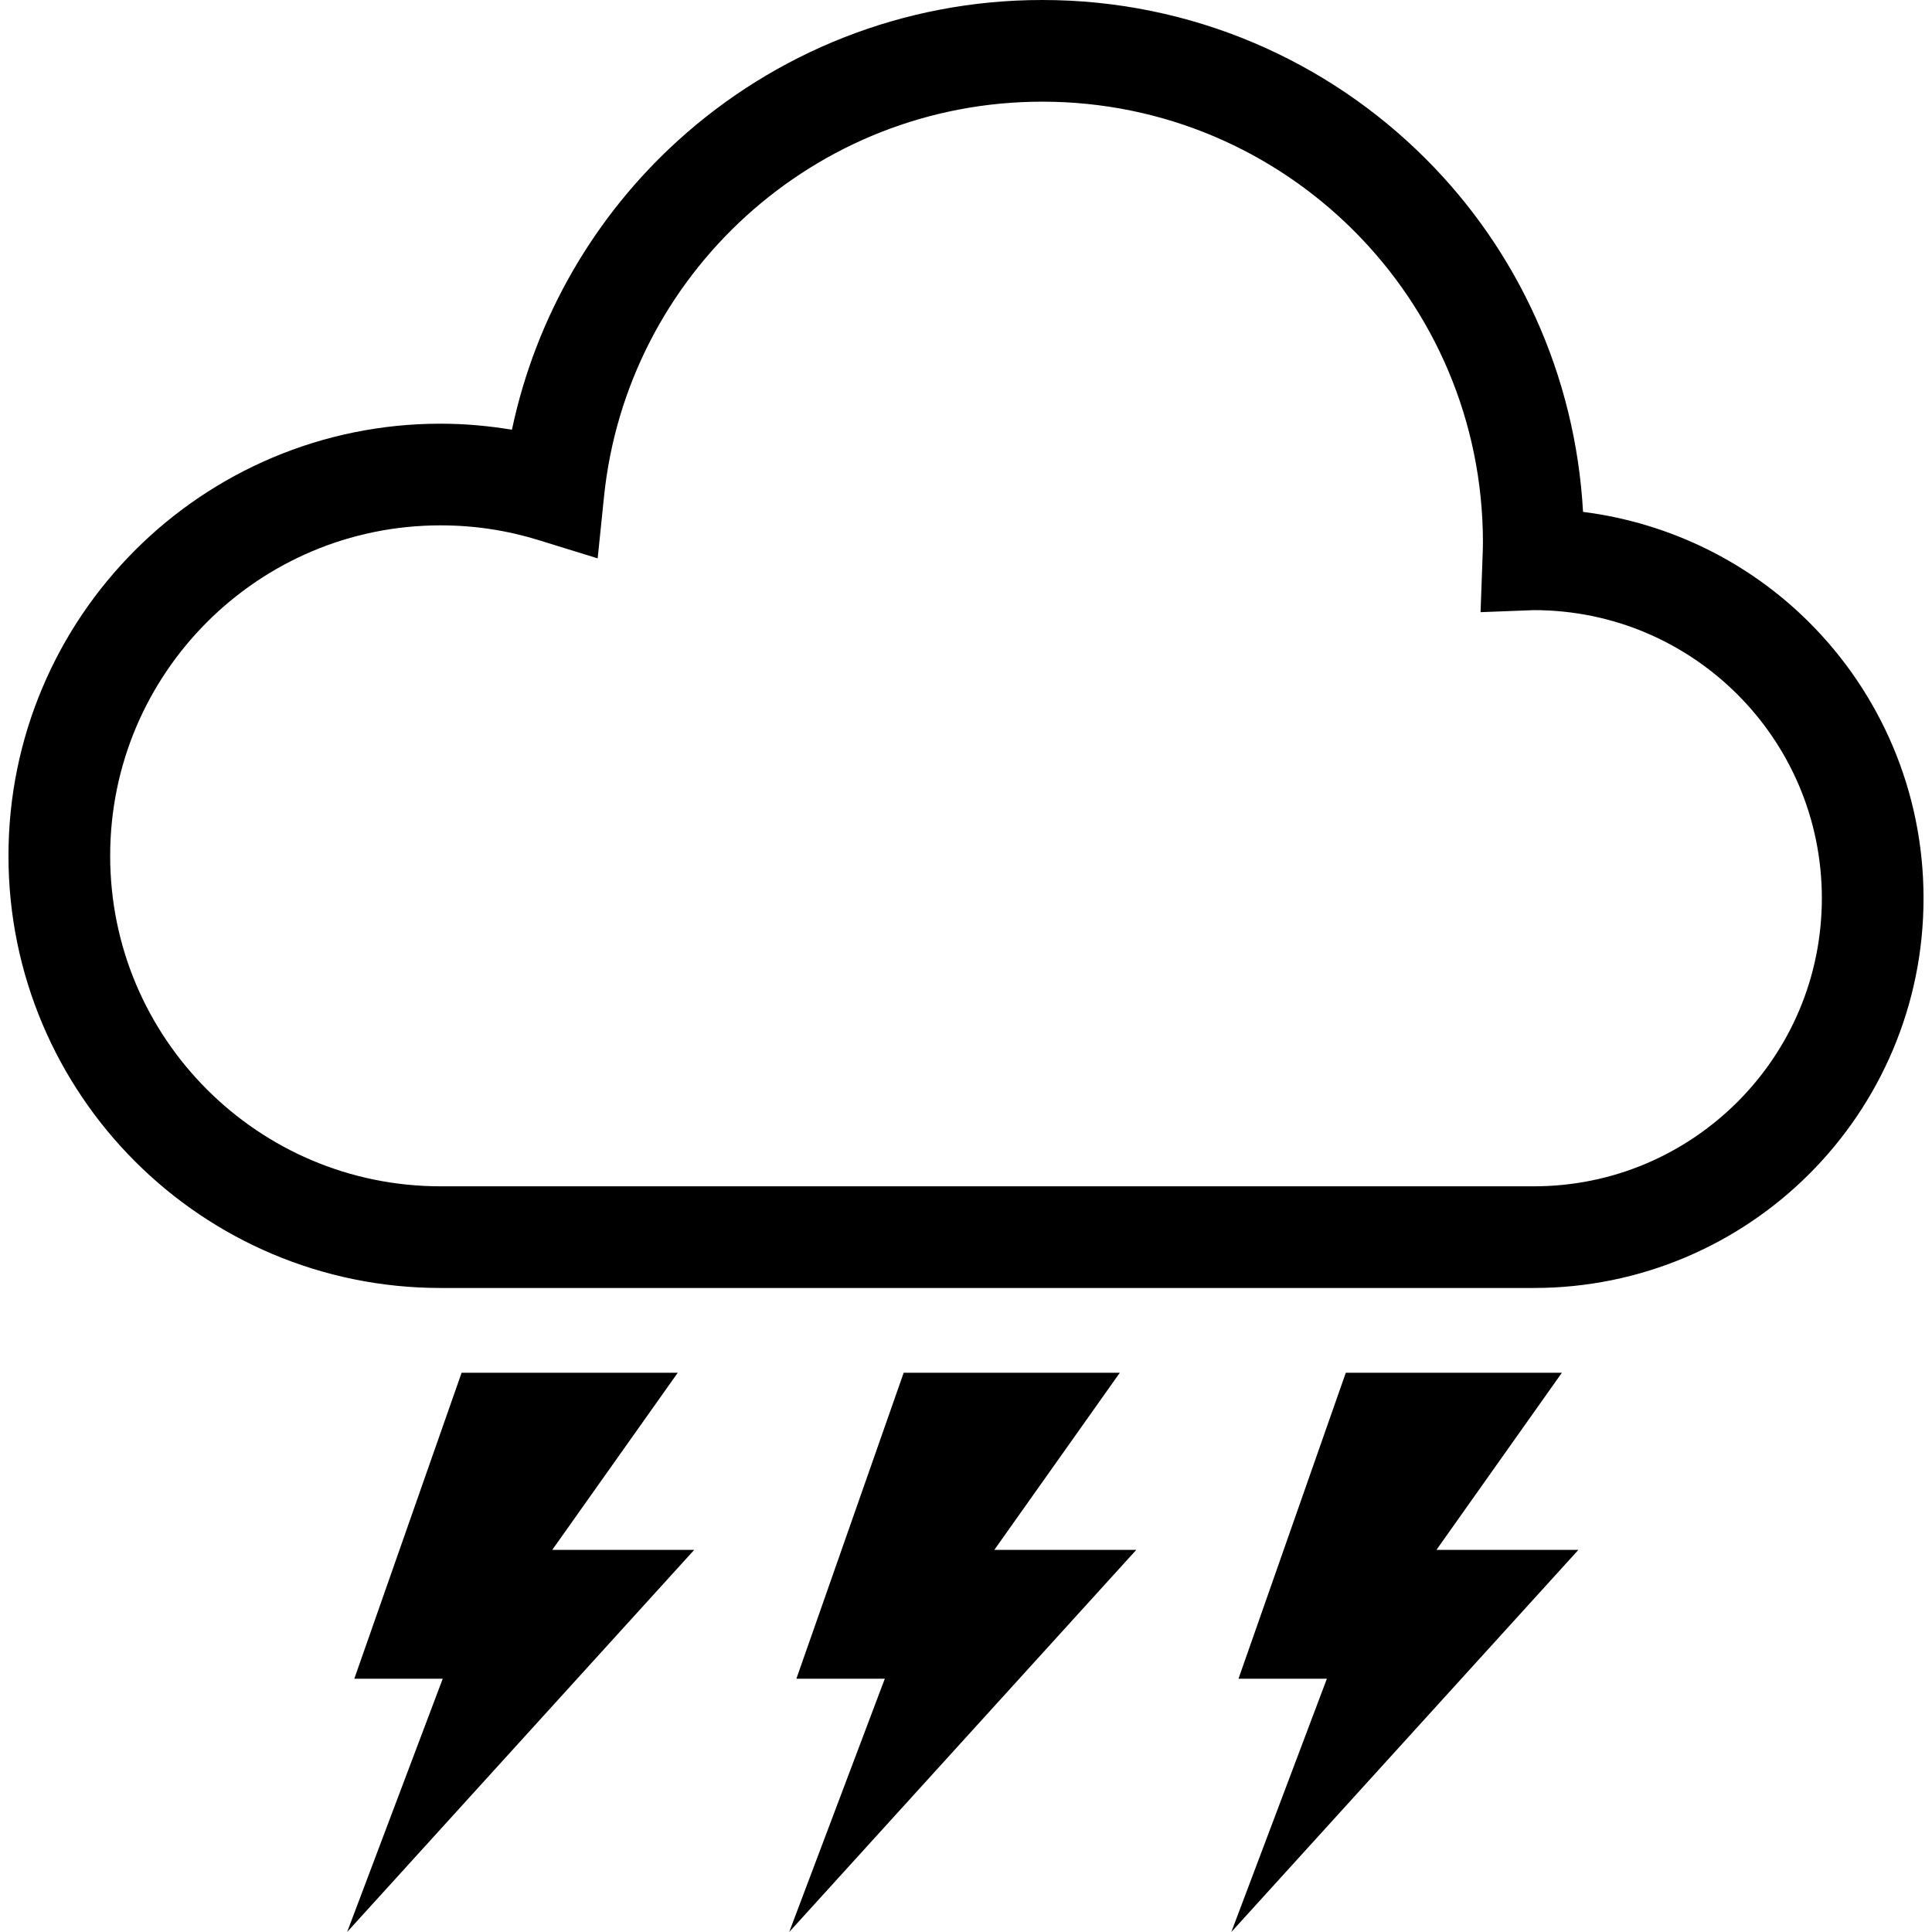
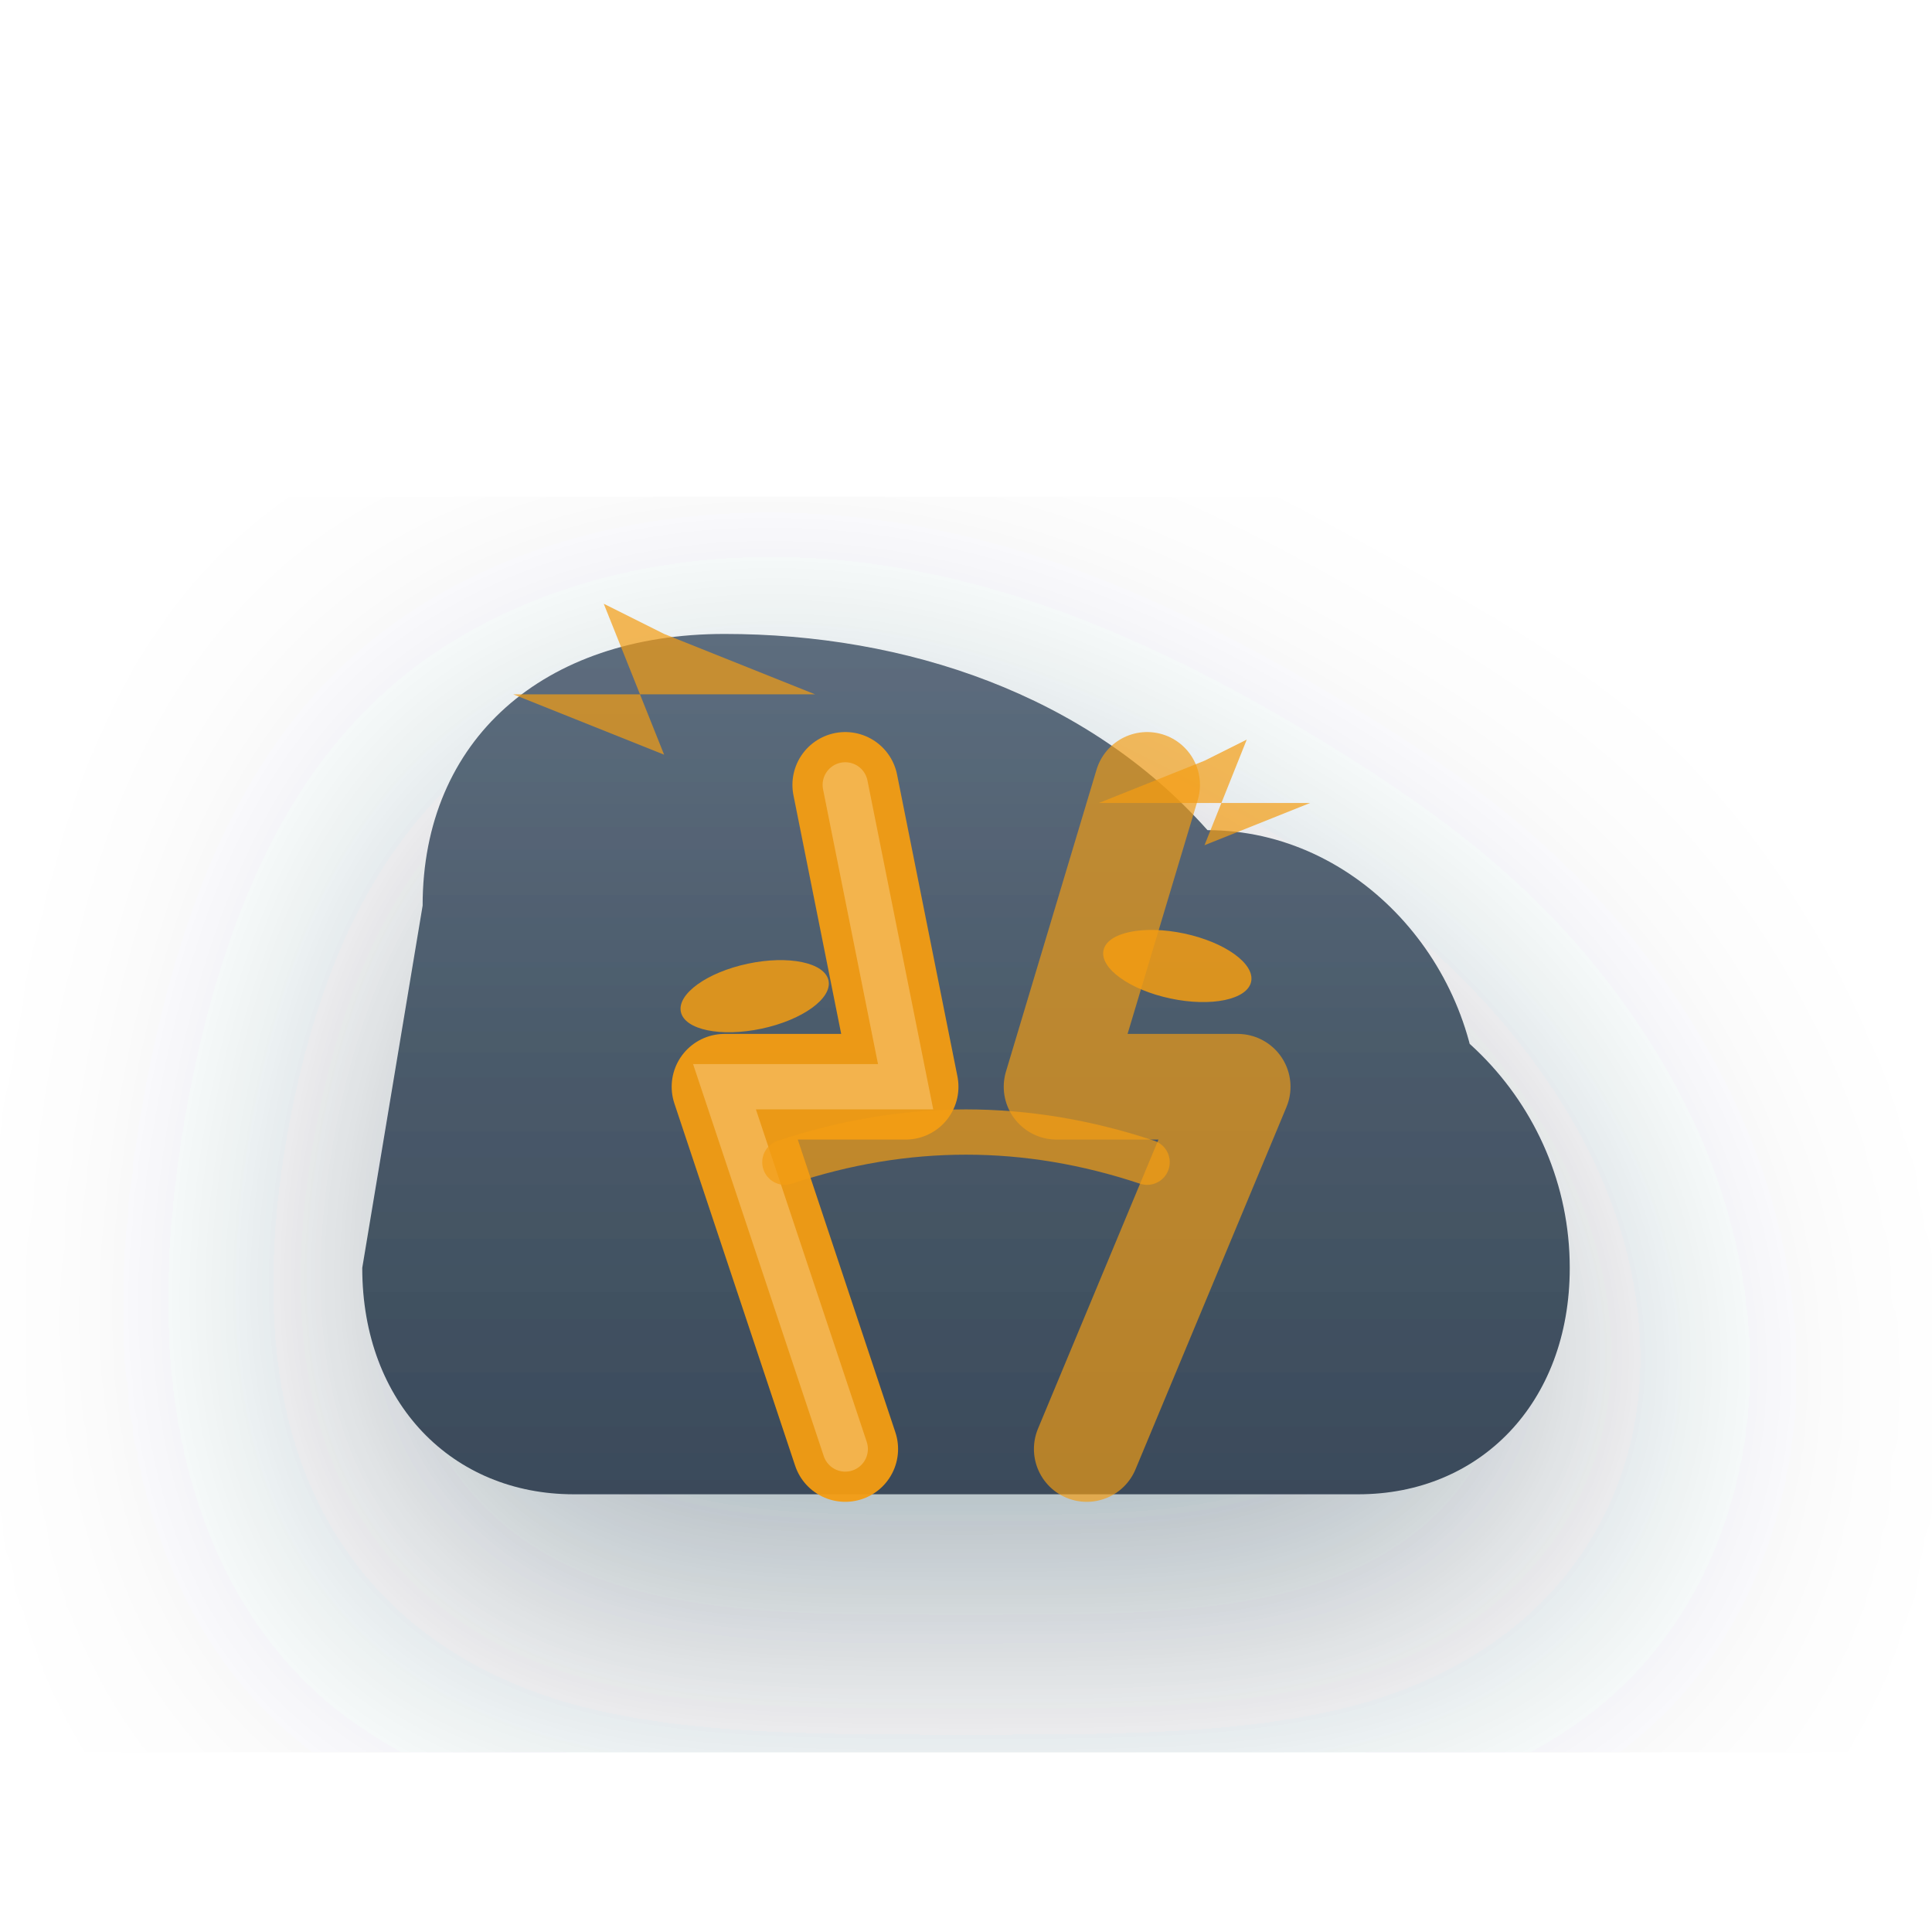
- <svg xmlns="http://www.w3.org/2000/svg" height="800px" width="800px" version="1.1" id="_x32_" viewBox="0 0 512 512" xml:space="preserve">
-   <style type="text/css">
- 	.st0{fill:#000000;}
- </style>
-   <g>
-     <polygon class="st0" points="179.61,363.791 122.331,363.791 93.893,444.881 117.328,444.881 91.995,512 183.975,410.731    146.352,410.731  " />
-     <polygon class="st0" points="296.765,363.791 239.487,363.791 211.049,444.881 234.483,444.881 209.15,512 301.13,410.731    263.507,410.731  " />
-     <polygon class="st0" points="413.916,363.791 356.651,363.791 328.213,444.881 351.639,444.881 326.315,512 418.29,410.731    380.672,410.731  " />
-     <path class="st0" d="M479.505,164.986c-15.745-15.763-36.704-26.382-59.982-29.33c-2.029-36.443-17.486-69.386-41.686-93.564   C351.875,16.104,315.862-0.009,276.218,0c-37.133-0.009-71.1,14.136-96.581,37.282c-21.908,19.883-37.611,46.528-43.97,76.601   c-6.154-1.023-12.457-1.6-18.89-1.6c-31.588-0.017-60.297,12.832-80.984,33.538C15.095,166.5,2.237,195.218,2.245,226.806   c-0.008,31.578,12.85,60.305,33.547,80.984c20.687,20.705,49.397,33.546,80.984,33.538h289.687   c28.482,0.009,54.392-11.581,73.042-30.249c18.668-18.658,30.266-44.56,30.25-73.042   C509.772,209.546,498.173,183.636,479.505,164.986z M460.454,292.018c-13.874,13.839-32.874,22.359-53.99,22.368H116.777   c-24.222-0.009-46.039-9.78-61.924-25.656c-15.877-15.895-25.648-37.694-25.657-61.924c0.009-24.231,9.78-46.039,25.657-61.933   c15.885-15.868,37.702-25.648,61.924-25.648c9.044,0,17.722,1.365,25.901,3.893l15.711,4.855l1.679-16.349   c3.018-29.392,16.935-55.547,37.684-74.389c20.776-18.842,48.216-30.284,78.466-30.292c32.278,0.008,61.39,13.051,82.568,34.202   c21.151,21.169,34.19,50.281,34.207,82.577c0,1.137-0.053,2.467-0.105,4.015l-0.525,14.495l14.224-0.543   c21.063,0.044,40.02,8.538,53.867,22.359c13.838,13.856,22.341,32.856,22.358,53.99   C482.794,259.162,474.292,278.162,460.454,292.018z" />
+ <svg xmlns="http://www.w3.org/2000/svg" viewBox="0 0 64 64" width="64" height="64">
+   <defs>
+     <linearGradient id="stormCloud" x1="0%" y1="0%" x2="0%" y2="100%">
+       <stop offset="0%" stop-color="#5D6D7E" />
+       <stop offset="50%" stop-color="#4A5A6A" />
+       <stop offset="100%" stop-color="#3A4A5A" />
+     </linearGradient>
+     <filter id="stormGlow" x="-30%" y="-30%" width="160%" height="160%">
+       <feDropShadow dx="0" dy="4" stdDeviation="6" flood-color="#2C3E50" flood-opacity="0.4" />
+     </filter>
+   </defs>
+   <g filter="url(#stormGlow)">
+     <path d="M12 42       C12 46.5 15 49.5 19 49.5       H45       C49 49.5 52 46.5 52 42       C52 36.5 47.5 32 42 32       C38 27 33 24 28 24       C22 24 18 27 18 32.5       C18 37 20.5 40.5 25 40.5       C27 40.5 29 38.5 29 36.5       C29 34 26.5 32 23 32       C19 32 16 35 16 39       C16 41.5 18 43.5 21 43.5       H44       C47 43.5 49 41 49 37       C49 32 45 27.5 40 27.5       C36 23 30 21 24 21       C18 21 14 24.5 14 30       Z" fill="url(#stormCloud)" />
+   </g>
+   <g fill="none" stroke="#F39C12" stroke-width="3.5" stroke-linecap="round" stroke-linejoin="round" opacity="0.95">
+     <path d="M28 26 L30 36 L24 36 L28 48" />
+     <path d="M38 26 L35 36 L41 36 L36 48" opacity="0.7" />
+   </g>
+   <g fill="none" stroke="#F8C471" stroke-width="1.5" stroke-linecap="round" opacity="0.6">
+     <path d="M28 26 L30 36 L24 36 L28 48" />
+   </g>
+   <g fill="#F39C12" opacity="0.85">
+     <ellipse cx="25" cy="33" rx="2.5" ry="1.1" transform="rotate(-12 25 33)" />
+     <ellipse cx="39" cy="32" rx="2.5" ry="1.1" transform="rotate(12 39 32)" />
+   </g>
+   <path d="M26 38.5 Q32 36.5 38 38.5" stroke="#F39C12" stroke-width="1.5" fill="none" stroke-linecap="round" opacity="0.7" />
+   <g fill="#F39C12" opacity="0.7">
+     <polygon points="20,20 22,25 17,23 27,23 22,21" />
+     <polygon points="44,20 42,25 47,23 37,23 42,21" transform="scale(0.7 0.7) translate(15 15)" />
  </g>
</svg>
